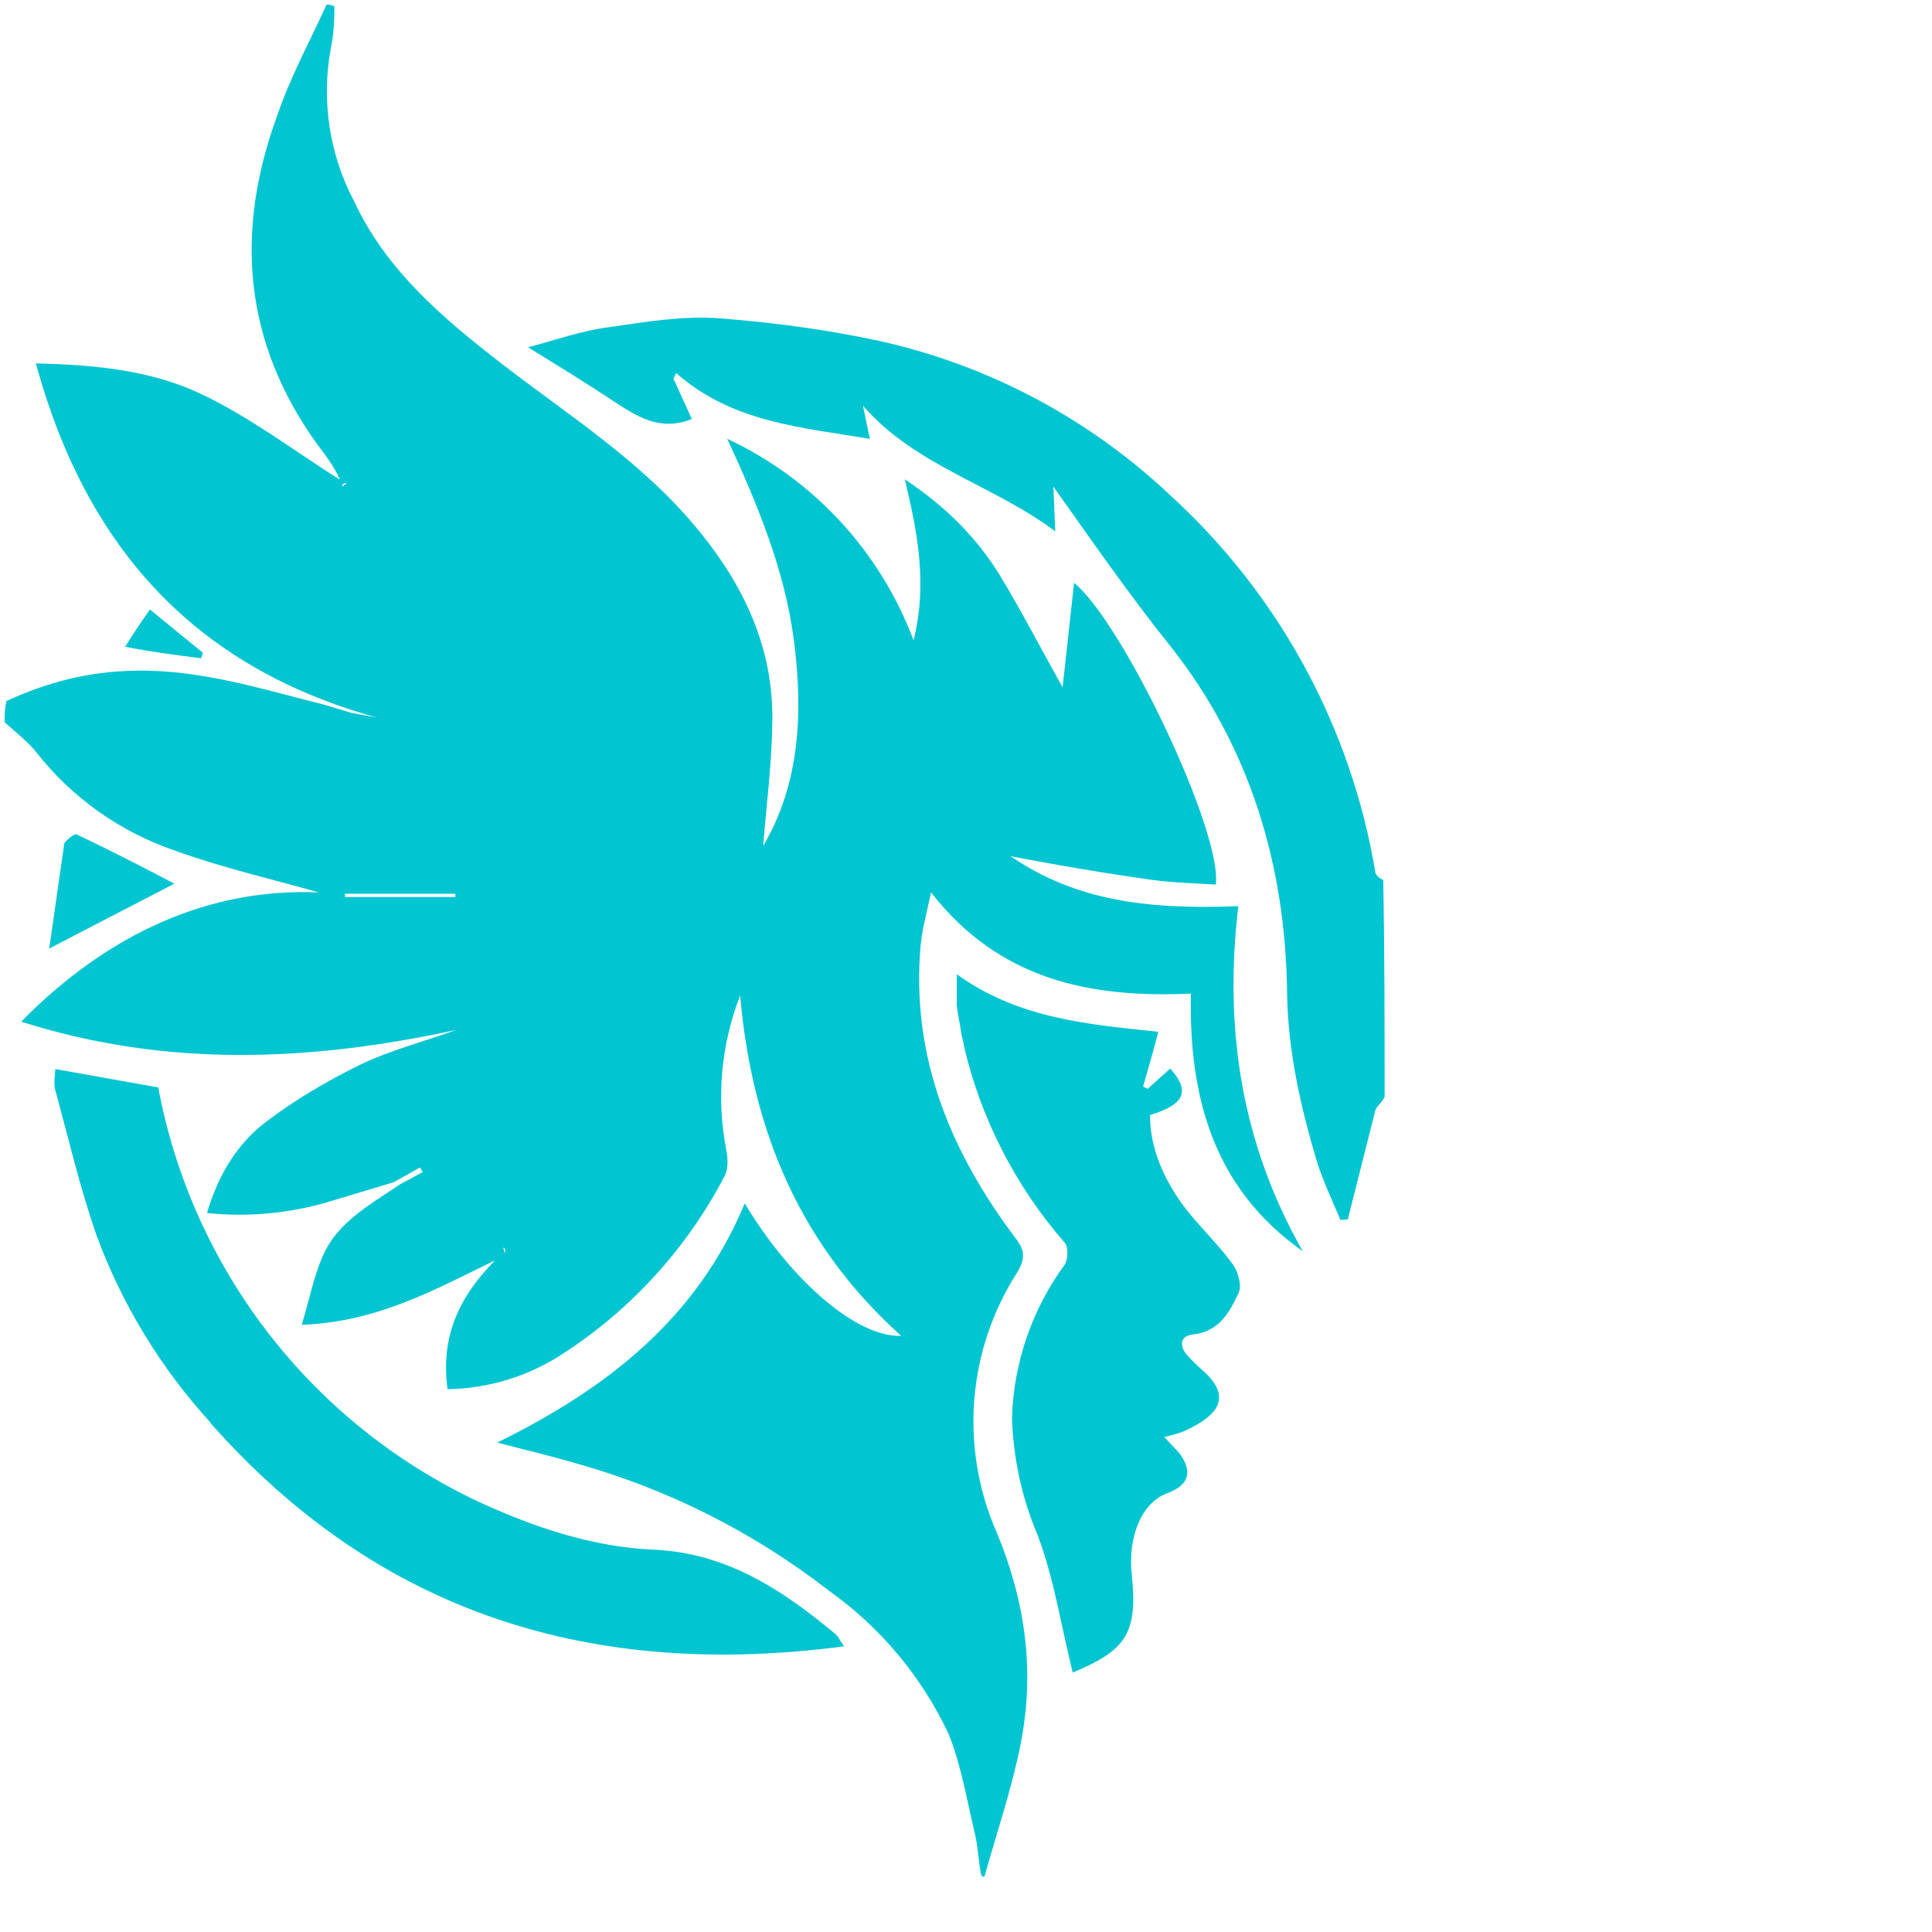
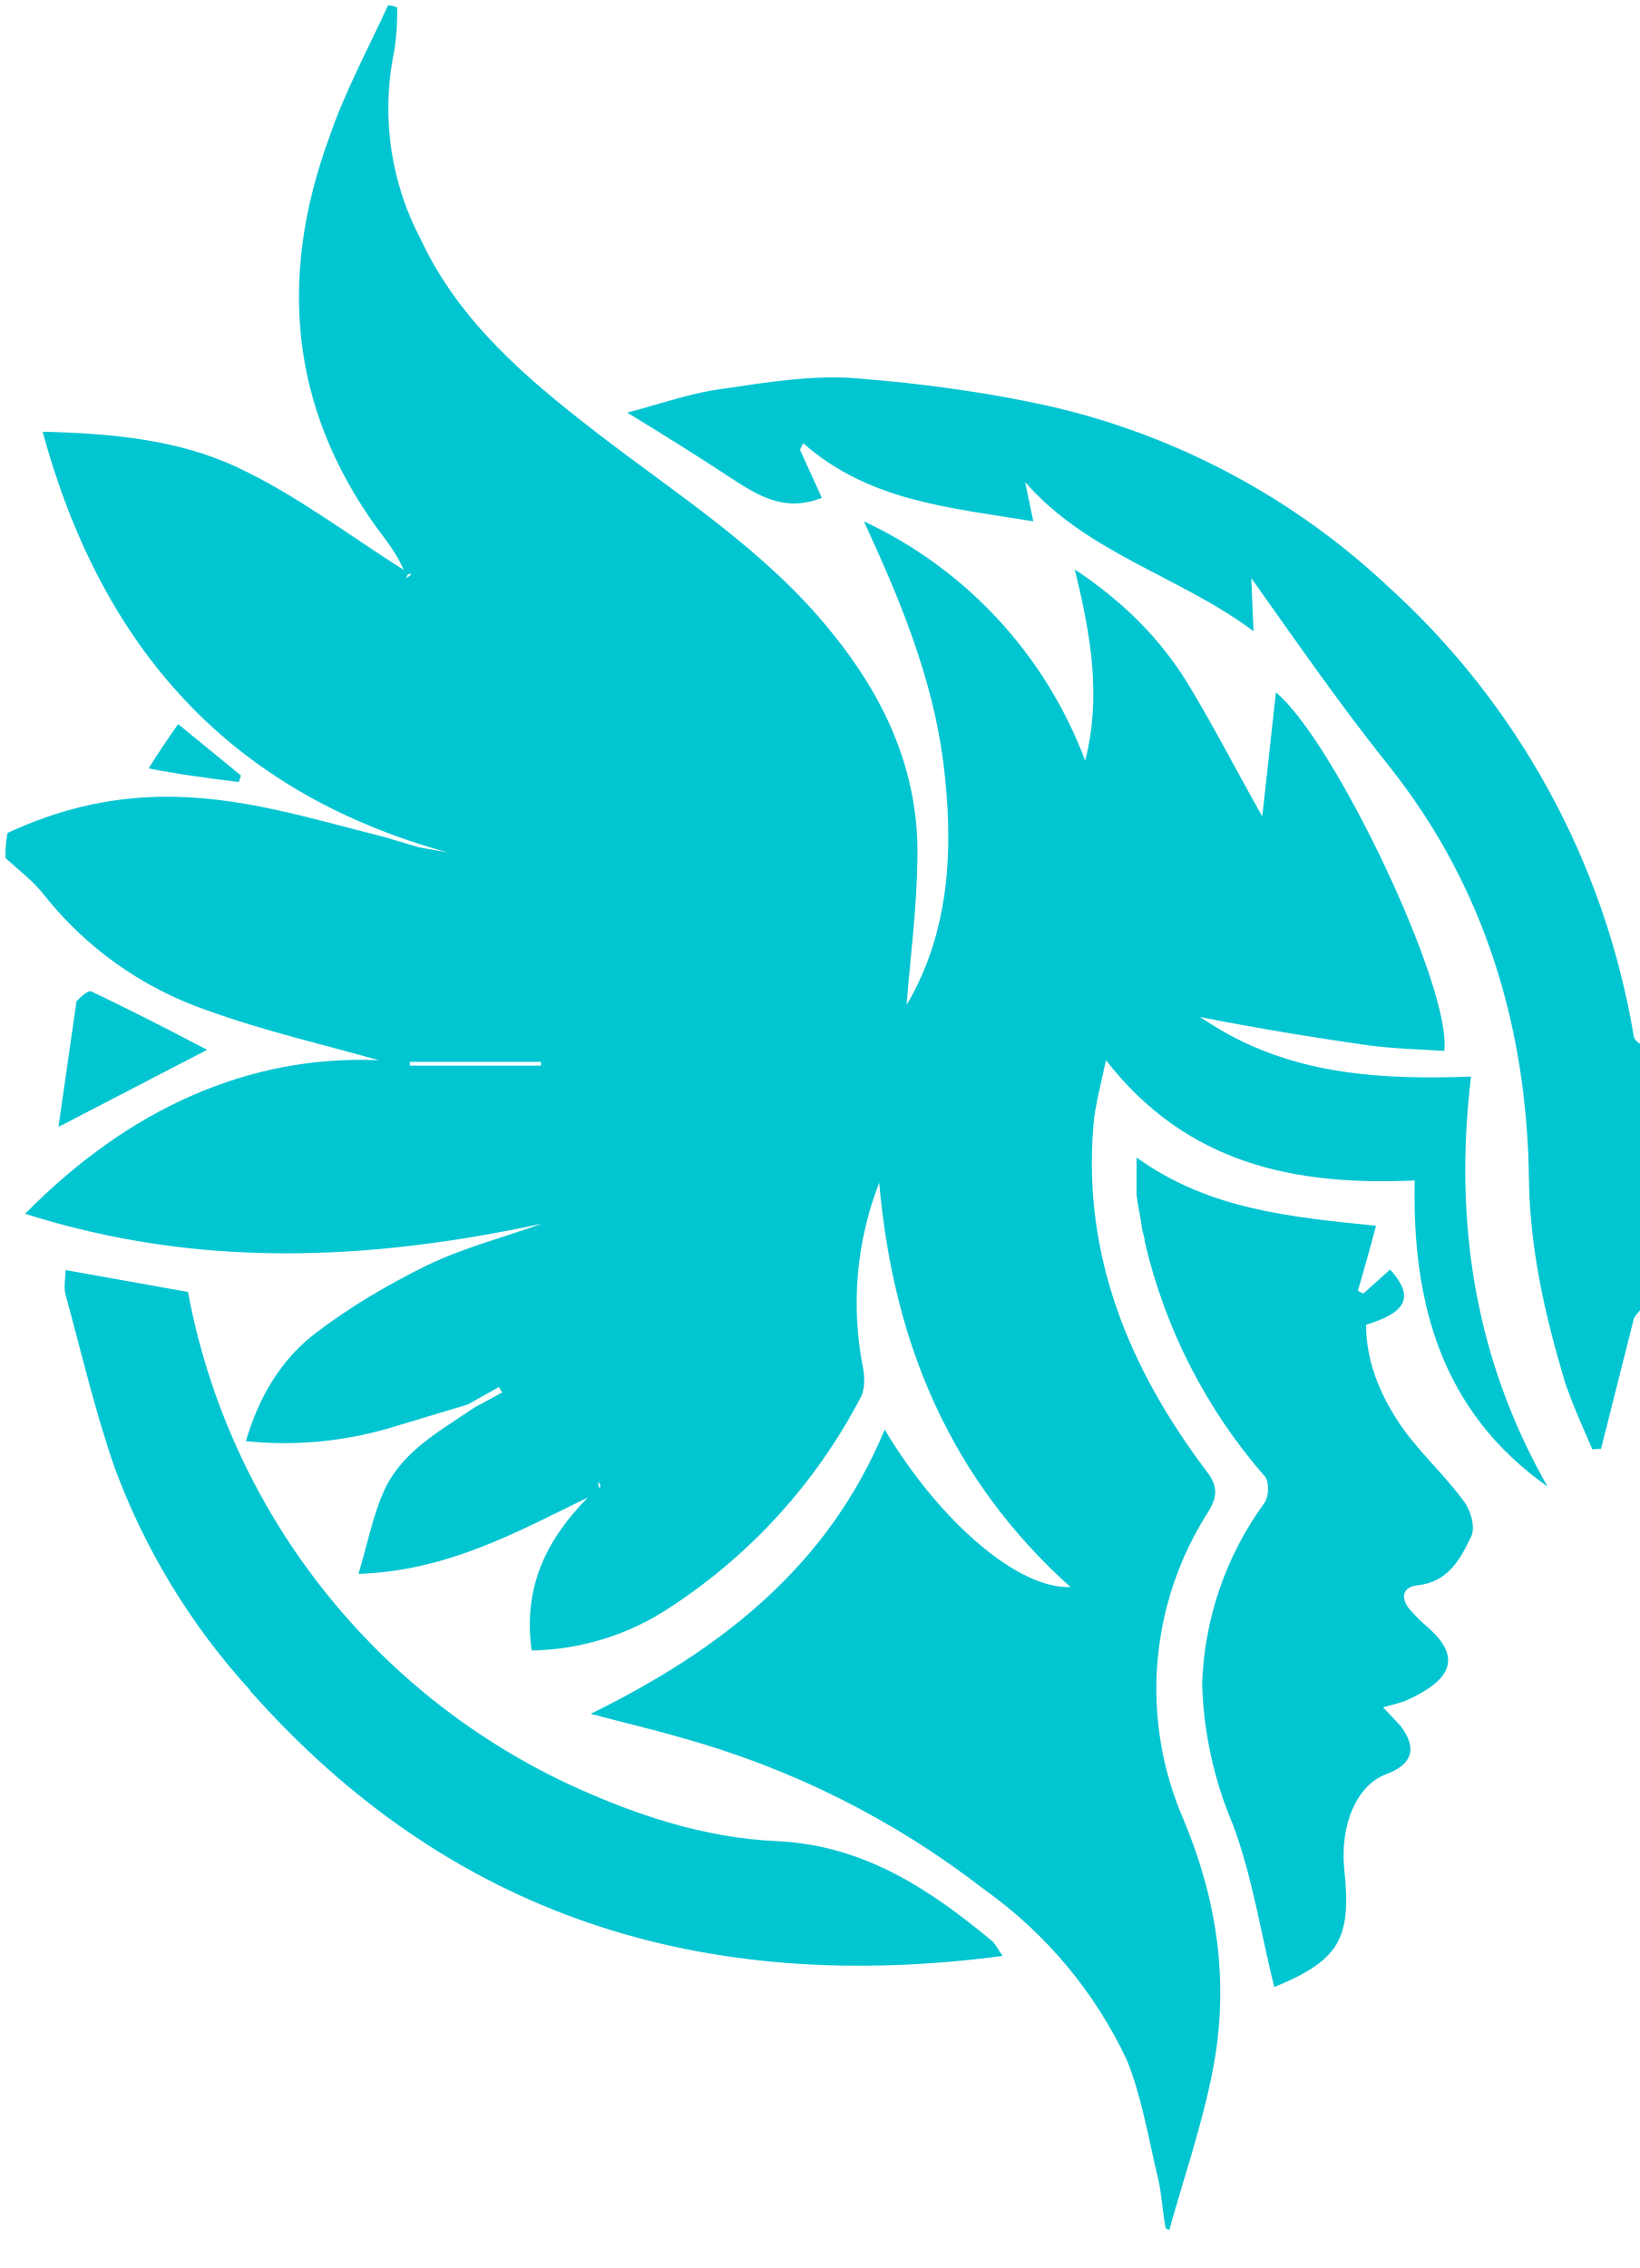
- <svg xmlns="http://www.w3.org/2000/svg" viewBox="0 0 420 420">
+ <svg xmlns="http://www.w3.org/2000/svg" viewBox="0 0 300 415">
  <path fill="#01C5D1" d="M214 408s-.5 0-.7-.4c-.6-3.2-.7-6-1.3-8.7-1.8-7.4-3-15.1-5.8-22a80 80 0 00-26-31.1 159.9 159.9 0 00-55.4-27.8c-5.1-1.5-10.3-2.7-16.7-4.4 24.2-11.9 43.5-27.2 53.8-52 10.2 17 24.5 29.2 34 28.8-21.7-19.5-32.4-44.2-35-74a60.8 60.8 0 00-3 33.7c.4 2 .4 4.3-.5 5.8a102.4 102.4 0 01-34.9 38.3 47 47 0 01-25.2 7.8c-1.6-11.5 2.6-20.2 10.3-28-13 6.3-25.5 13.4-42 14 1.7-5.7 2.6-10.4 4.5-14.8 3.2-7.5 10.2-11.2 16.8-15.7l5-2.7-.6-1-5.7 3.2-14.3 4.3a68.2 68.2 0 01-26.3 2.4c2.4-8.2 6.5-15 12.8-19.8 6.3-4.8 13.3-8.9 20.4-12.4 6.7-3.2 14-5.1 21-7.6-31.6 6.8-62.8 8.3-94.6-1.8 19-19.3 41-29.1 64.7-28.1-9-2.6-20.6-5.2-31.6-9.2a65 65 0 01-29.6-21c-2-2.6-4.7-4.6-7.1-6.8 0-1.4 0-2.8.4-4.6 9.1-4.2 18-6.4 27.8-6.6 14.4-.3 27.7 4 41.3 7.4l6 1.8 5.5 1c-40-11-63.4-37.4-74.2-77 12.5.3 24.7 1.4 35.6 6.5 10.7 5 20.4 12.4 30.5 18.8-1.3-3-3.2-5.4-5-7.8C53 74.4 51 50.5 60.2 25.3 63 17 67.3 9.1 71 1c.4 0 .9 0 1.7.4 0 3.4-.2 6.3-.8 9.2A51.3 51.3 0 0077 43.8c7 15 19.3 25.4 32.1 35.3 14.9 11.5 31 21.6 43 36.5 9.8 12 16 25.4 15.8 41.1-.1 9.3-1.3 18.5-2 27.2 8-13.5 8.7-29 6.7-44.6-2-15.5-8-29.8-14.5-43.9a78.9 78.9 0 0140.5 43.8c3-12 1-23-1.9-35 9 6 15.5 12.6 20.5 20.6 4.7 7.7 8.9 15.9 13.8 24.6l2.5-22.7c10.7 8.8 32.3 54.3 30.8 65.6-4.5-.3-9.2-.4-13.7-1a593.4 593.4 0 01-31-5.2l3 1.9c14.4 8.7 30.2 9.6 46.6 9-3.2 26.9.8 51.8 14 75-19.3-13.6-24.8-33.4-24.3-56-22 1-41.7-3-56.5-22-1 4.7-2 8.3-2.3 11.9-2 24 6.6 44.6 20.7 63.3 2 2.6 2.1 4.4.4 7.3a60 60 0 00-4.5 56.7c6.2 14.9 8.3 30.1 5.2 45.8-1.9 9.8-5.2 19.3-7.9 29M90.4 195H99v-.7H75v.7h15.4m-16-89.2l1-.8c-.5 0-1 0-1 .8m35 165.4l.3 1.2c.2-.4.3-.9-.3-1.2z" />
  <path fill="#01C5D1" d="M301 238.5c-.7 1.3-1.7 2-2 2.8l-6 23.8-1.6.1c-1.7-4-3.6-8.1-5-12.3-3.6-12-6.4-24.2-6.6-37-.3-27.8-8.1-53.7-25.5-75.6-8.9-11.1-16.9-22.7-25.3-34.5l.4 9.7c-13.5-10.1-30.4-14.2-41.8-27.3l1.5 7.2c-15-2.5-30-3.6-42.1-14.3l-.6 1.2 4 8.8c-7.1 2.8-12.1-.7-17.2-4-5.6-3.7-11.4-7.3-18.4-11.6 6.4-1.7 11.7-3.6 17.1-4.3 8.2-1.2 16.5-2.6 24.6-2 12.6 1 25.3 2.7 37.6 5.6a134.5 134.5 0 0159.9 32.5 142.7 142.7 0 0145 82.4c.2.7 1 1.3 1.7 1.6.3 15.4.3 31 .3 47.2zm-92-13.7c-.3-2.3-.8-4.2-1-6.2v-6.8c13.3 9.6 28.4 10.9 43.8 12.5-1 4-2.2 8-3.3 11.9l1 .5 4.9-4.4c4.4 4.9 3.2 7.8-4.4 10.1 0 6.5 2.4 12.4 5.8 17.6 3.4 5.3 8.3 9.5 12 14.6 1.3 1.6 2.2 4.7 1.5 6.4-2 4.2-4.2 8.5-10 9.1-2.5.3-3.1 2.1-1.4 4.3 1 1.1 2 2.2 3.2 3.2 7 6 3.8 10-3.2 13.3-1.4.7-3 1-4.8 1.5l3.2 3.4c3.1 4.1 2.2 7-2.5 8.8-5.4 1.9-8.6 9.1-7.8 17.4 1.4 12.9-1 16.7-12.8 21.6-2.5-10-4-20.2-7.6-29.8a71 71 0 01-5.6-25.6 59.4 59.4 0 0111.4-33.2c.8-1.1.9-3.8.1-4.8a99.7 99.7 0 01-22-43c0-.7-.3-1.3-.5-2.4zM45.8 309.3A124 124 0 0121 268.6c-3.6-10.3-6.1-21.1-9-31.7-.4-1.4 0-3 0-4.5l22.4 4a124.8 124.8 0 0069.5 90c12.1 5.6 24.8 9.9 38.3 10.5 15.8.7 28 8.8 39.5 18.4.5.5.8 1.2 1.8 2.6-54.7 7.2-101-7-137.8-48.6zM14 183.2c1-1 2.1-2 2.7-1.8 7.1 3.4 14.2 7 21.2 10.7l-27.2 14.1 3.3-23z" />
  <path fill="#01C5D0" d="M27.2 140.6c1.8-2.9 3.5-5.4 5.4-8.1l11.5 9.4-.4 1.2c-5.5-.7-11-1.4-16.5-2.5z" />
</svg>
